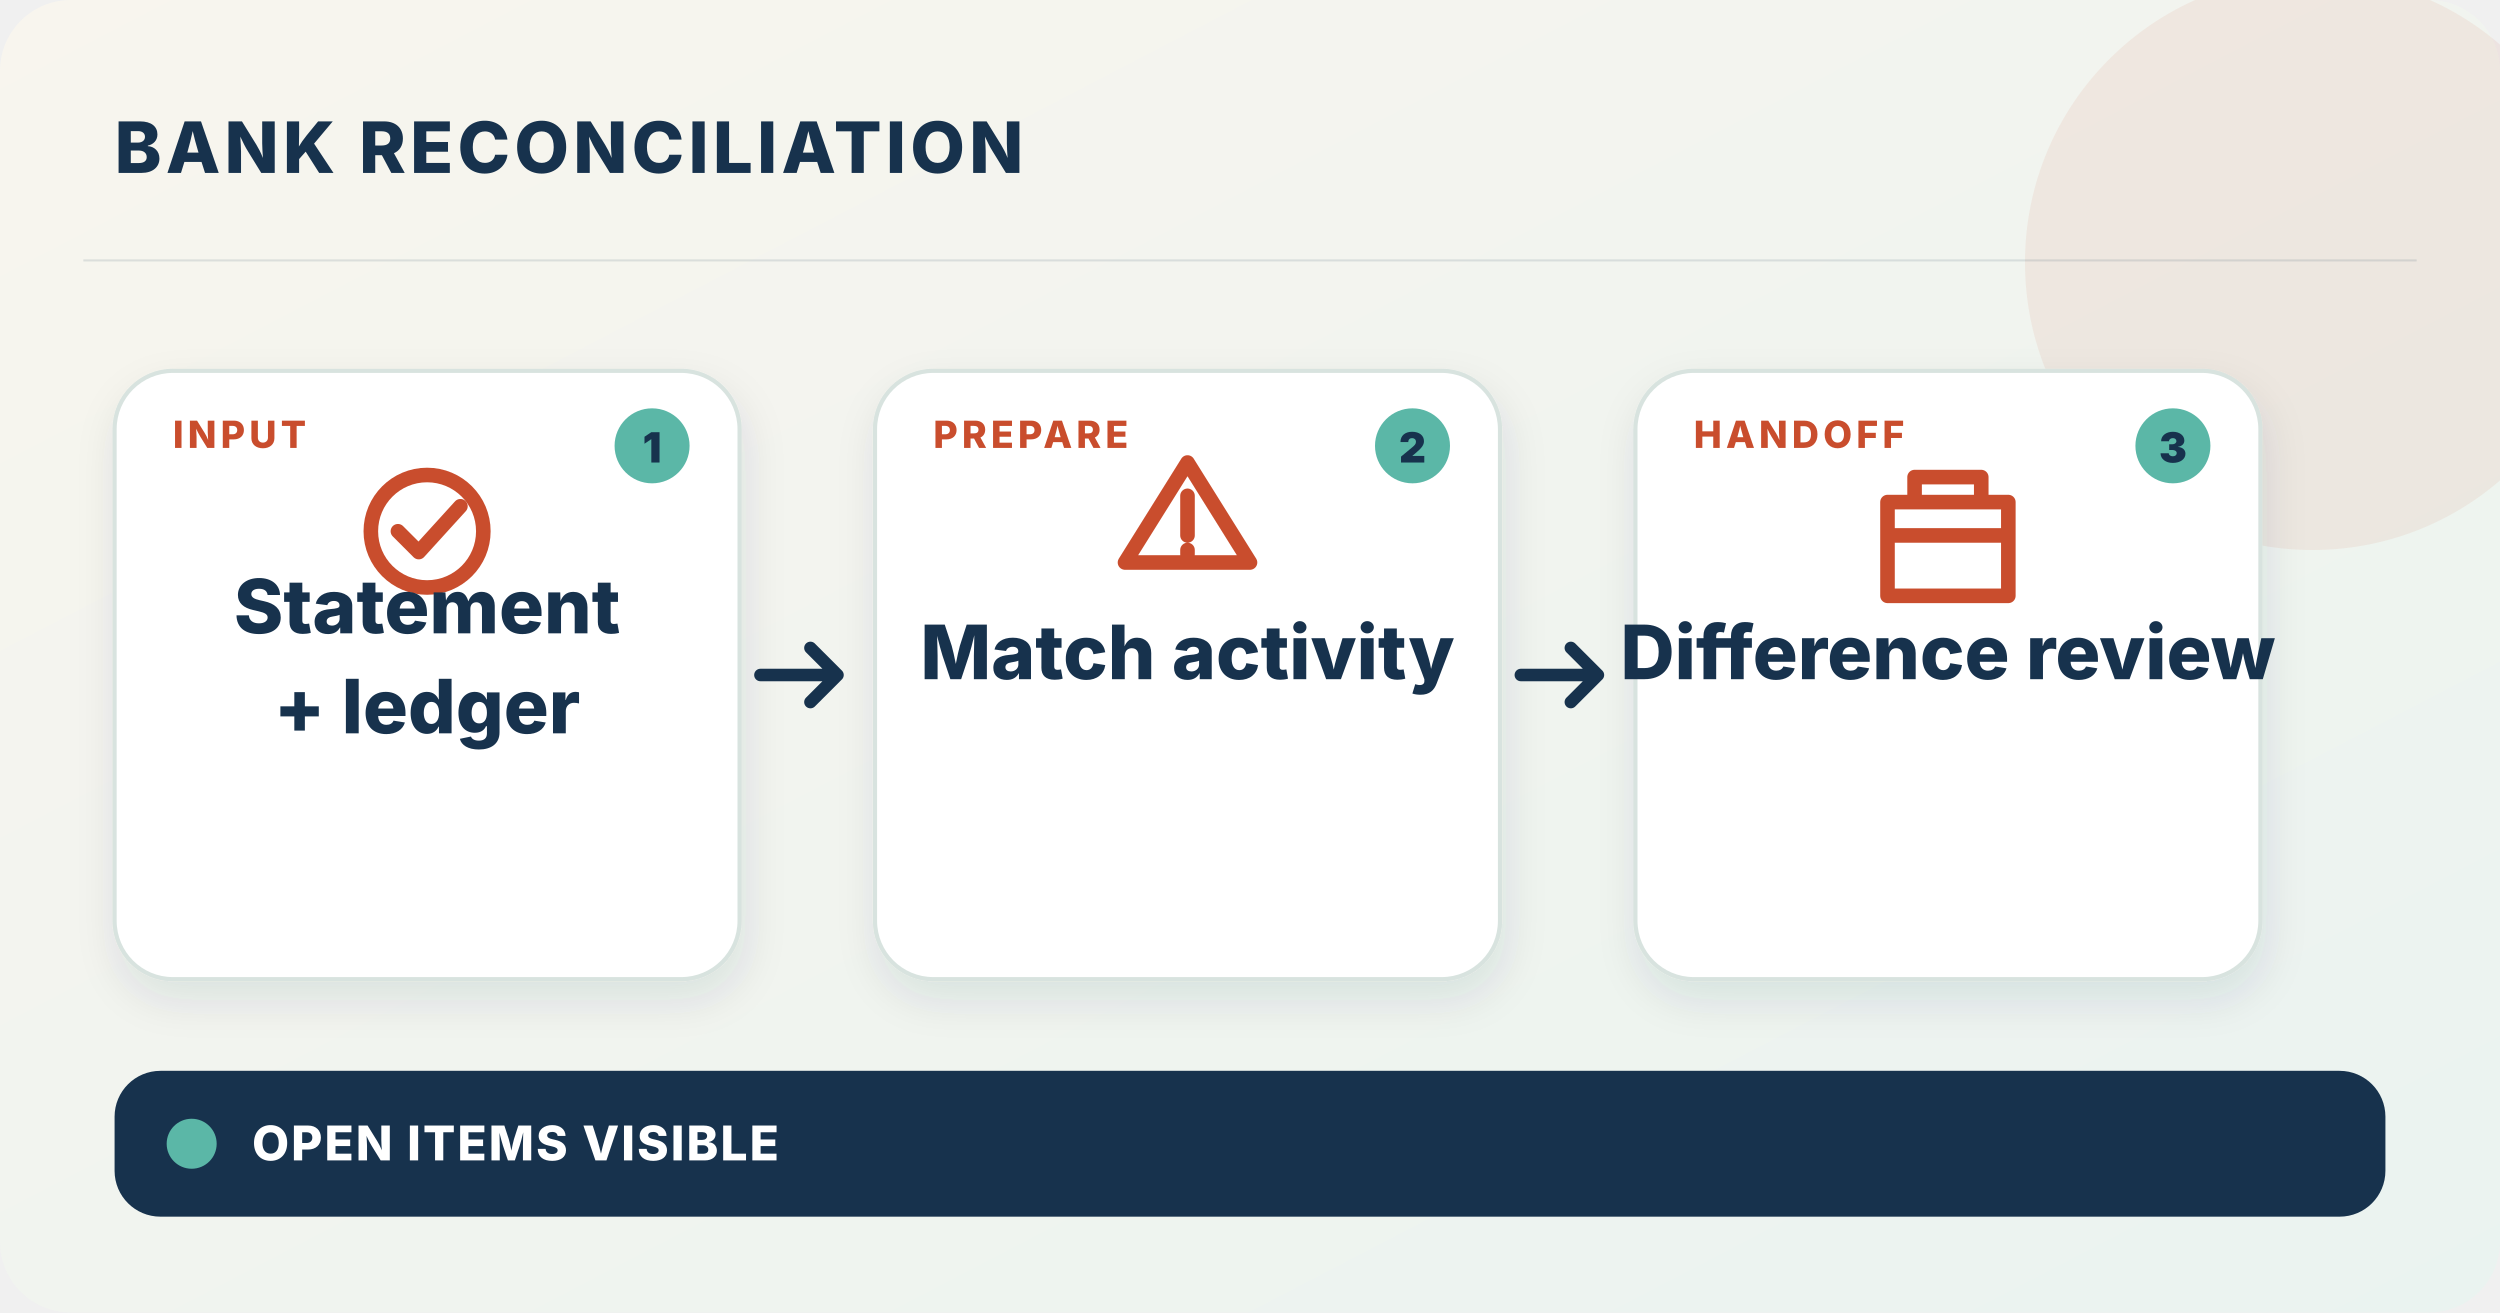
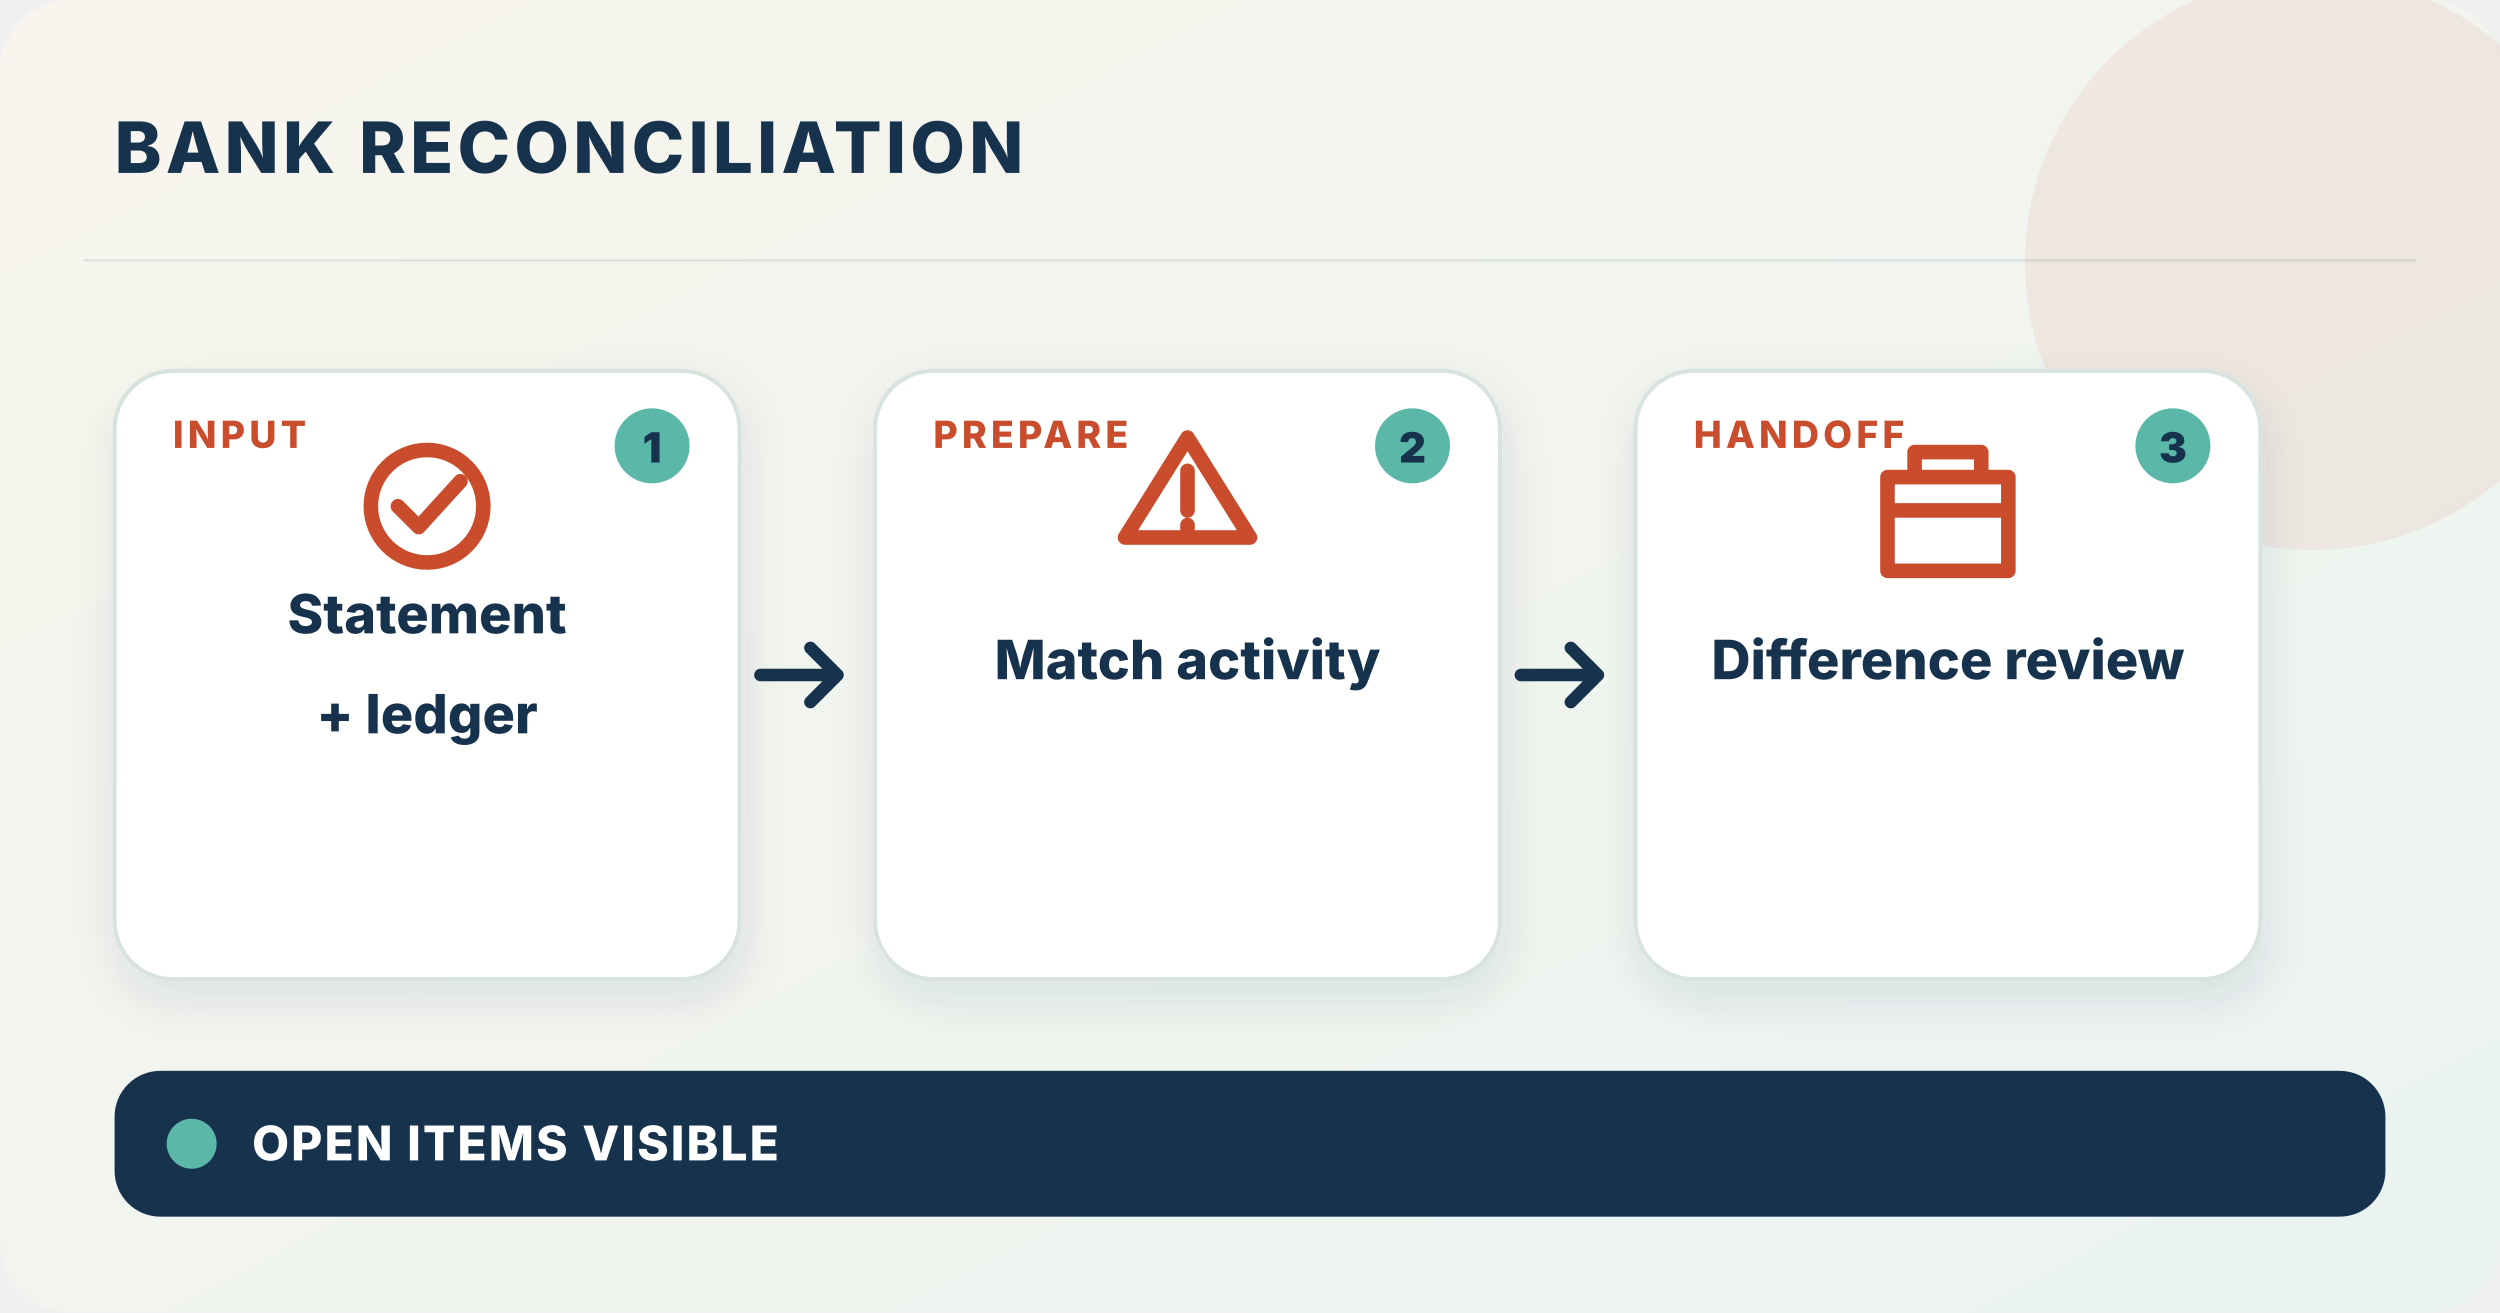
<svg xmlns="http://www.w3.org/2000/svg" viewBox="0 0 1200 630" role="img" aria-labelledby="title desc">
  <defs>
    <linearGradient id="bg" x1="0" y1="0" x2="1" y2="1">
      <stop stop-color="#F8F5EE" />
      <stop offset="1" stop-color="#EAF3F0" />
    </linearGradient>
    <filter id="shadow" x="-20%" y="-20%" width="140%" height="160%">
      <feDropShadow dy="9" stdDeviation="10" flood-color="#17324D" flood-opacity=".10" />
    </filter>
-     <style>.title{font:800 34px Inter,Arial,sans-serif;letter-spacing:2px;fill:#17324D}.meta{font:800 18px Inter,Arial,sans-serif;letter-spacing:2px;fill:#C94D2D}.step{font:800 36px Inter,Arial,sans-serif;fill:#17324D}.card{fill:#fff;stroke:#D8E3DF;stroke-width:2;filter:url(#shadow)}.icon{fill:none;stroke:#C94D2D;stroke-width:7;stroke-linecap:round;stroke-linejoin:round}.arrow{fill:none;stroke:#17324D;stroke-width:6;stroke-linecap:round;stroke-linejoin:round}.num-bg{fill:#5BB7A7}.num{font:900 20px Inter,Arial,sans-serif;fill:#17324D}.note{font:800 23px Inter,Arial,sans-serif;letter-spacing:1px;fill:#fff}</style>
+     <style>.title{font:800 34px Inter,Arial,sans-serif;letter-spacing:2px;fill:#17324D}.meta{font:800 18px Inter,Arial,sans-serif;letter-spacing:2px;fill:#C94D2D}.step{font:800 26px Inter,Arial,sans-serif;fill:#17324D}.card{fill:#fff;stroke:#D8E3DF;stroke-width:2;filter:url(#shadow)}.icon{fill:none;stroke:#C94D2D;stroke-width:7;stroke-linecap:round;stroke-linejoin:round}.arrow{fill:none;stroke:#17324D;stroke-width:6;stroke-linecap:round;stroke-linejoin:round}.num-bg{fill:#5BB7A7}.num{font:900 20px Inter,Arial,sans-serif;fill:#17324D}.note{font:800 23px Inter,Arial,sans-serif;letter-spacing:1px;fill:#fff}</style>
  </defs>
  <rect width="1200" height="630" rx="34" fill="url(#bg)" />
  <circle cx="1110" cy="126" r="138" fill="#C94D2D" opacity=".08" />
  <path d="M40 125h1120" stroke="#17324D" stroke-opacity=".12" />
  <text x="55" y="83" class="title">BANK RECONCILIATION</text>
  <g>
    <rect x="55" y="178" width="300" height="292" rx="28" class="card" />
    <text x="83" y="215" class="meta">INPUT</text>
-     <g class="icon">
+     <g class="icon" transform="translate(0 -12)">
      <circle cx="205" cy="255" r="27" />
      <path d="M191 255l10 10 20-22" />
    </g>
    <text x="205" y="304" text-anchor="middle" class="step">Statement</text>
    <text x="205" y="352" text-anchor="middle" class="step">+ ledger</text>
    <circle cx="313" cy="214" r="18" class="num-bg" />
    <text x="313" y="222" text-anchor="middle" class="num">1</text>
  </g>
  <g>
    <rect x="420" y="178" width="300" height="292" rx="28" class="card" />
    <text x="448" y="215" class="meta">PREPARE</text>
-     <g class="icon">
+     <g class="icon" transform="translate(0 -12)">
      <path d="M540 270l30-48 30 48z M570 238v19 M570 264v2" />
    </g>
    <text x="570" y="326" text-anchor="middle" class="step">Match activity</text>
    <circle cx="678" cy="214" r="18" class="num-bg" />
    <text x="678" y="222" text-anchor="middle" class="num">2</text>
  </g>
  <g>
    <rect x="785" y="178" width="300" height="292" rx="28" class="card" />
    <text x="813" y="215" class="meta">HANDOFF</text>
-     <g class="icon">
+     <g class="icon" transform="translate(0 -12)">
      <path d="M906 241h58v45h-58z M919 241v-12h32v12 M906 257h58" />
    </g>
    <text x="935" y="326" text-anchor="middle" class="step">Difference review</text>
    <circle cx="1043" cy="214" r="18" class="num-bg" />
    <text x="1043" y="222" text-anchor="middle" class="num">3</text>
  </g>
  <path d="M365 324h37m-13-13 13 13-13 13 M730 324h37m-13-13 13 13-13 13" class="arrow" />
  <rect x="55" y="514" width="1090" height="70" rx="22" fill="#17324D" />
  <circle cx="92" cy="549" r="12" fill="#5BB7A7" />
  <text x="121" y="557" class="note">OPEN ITEMS VISIBLE</text>
</svg>
